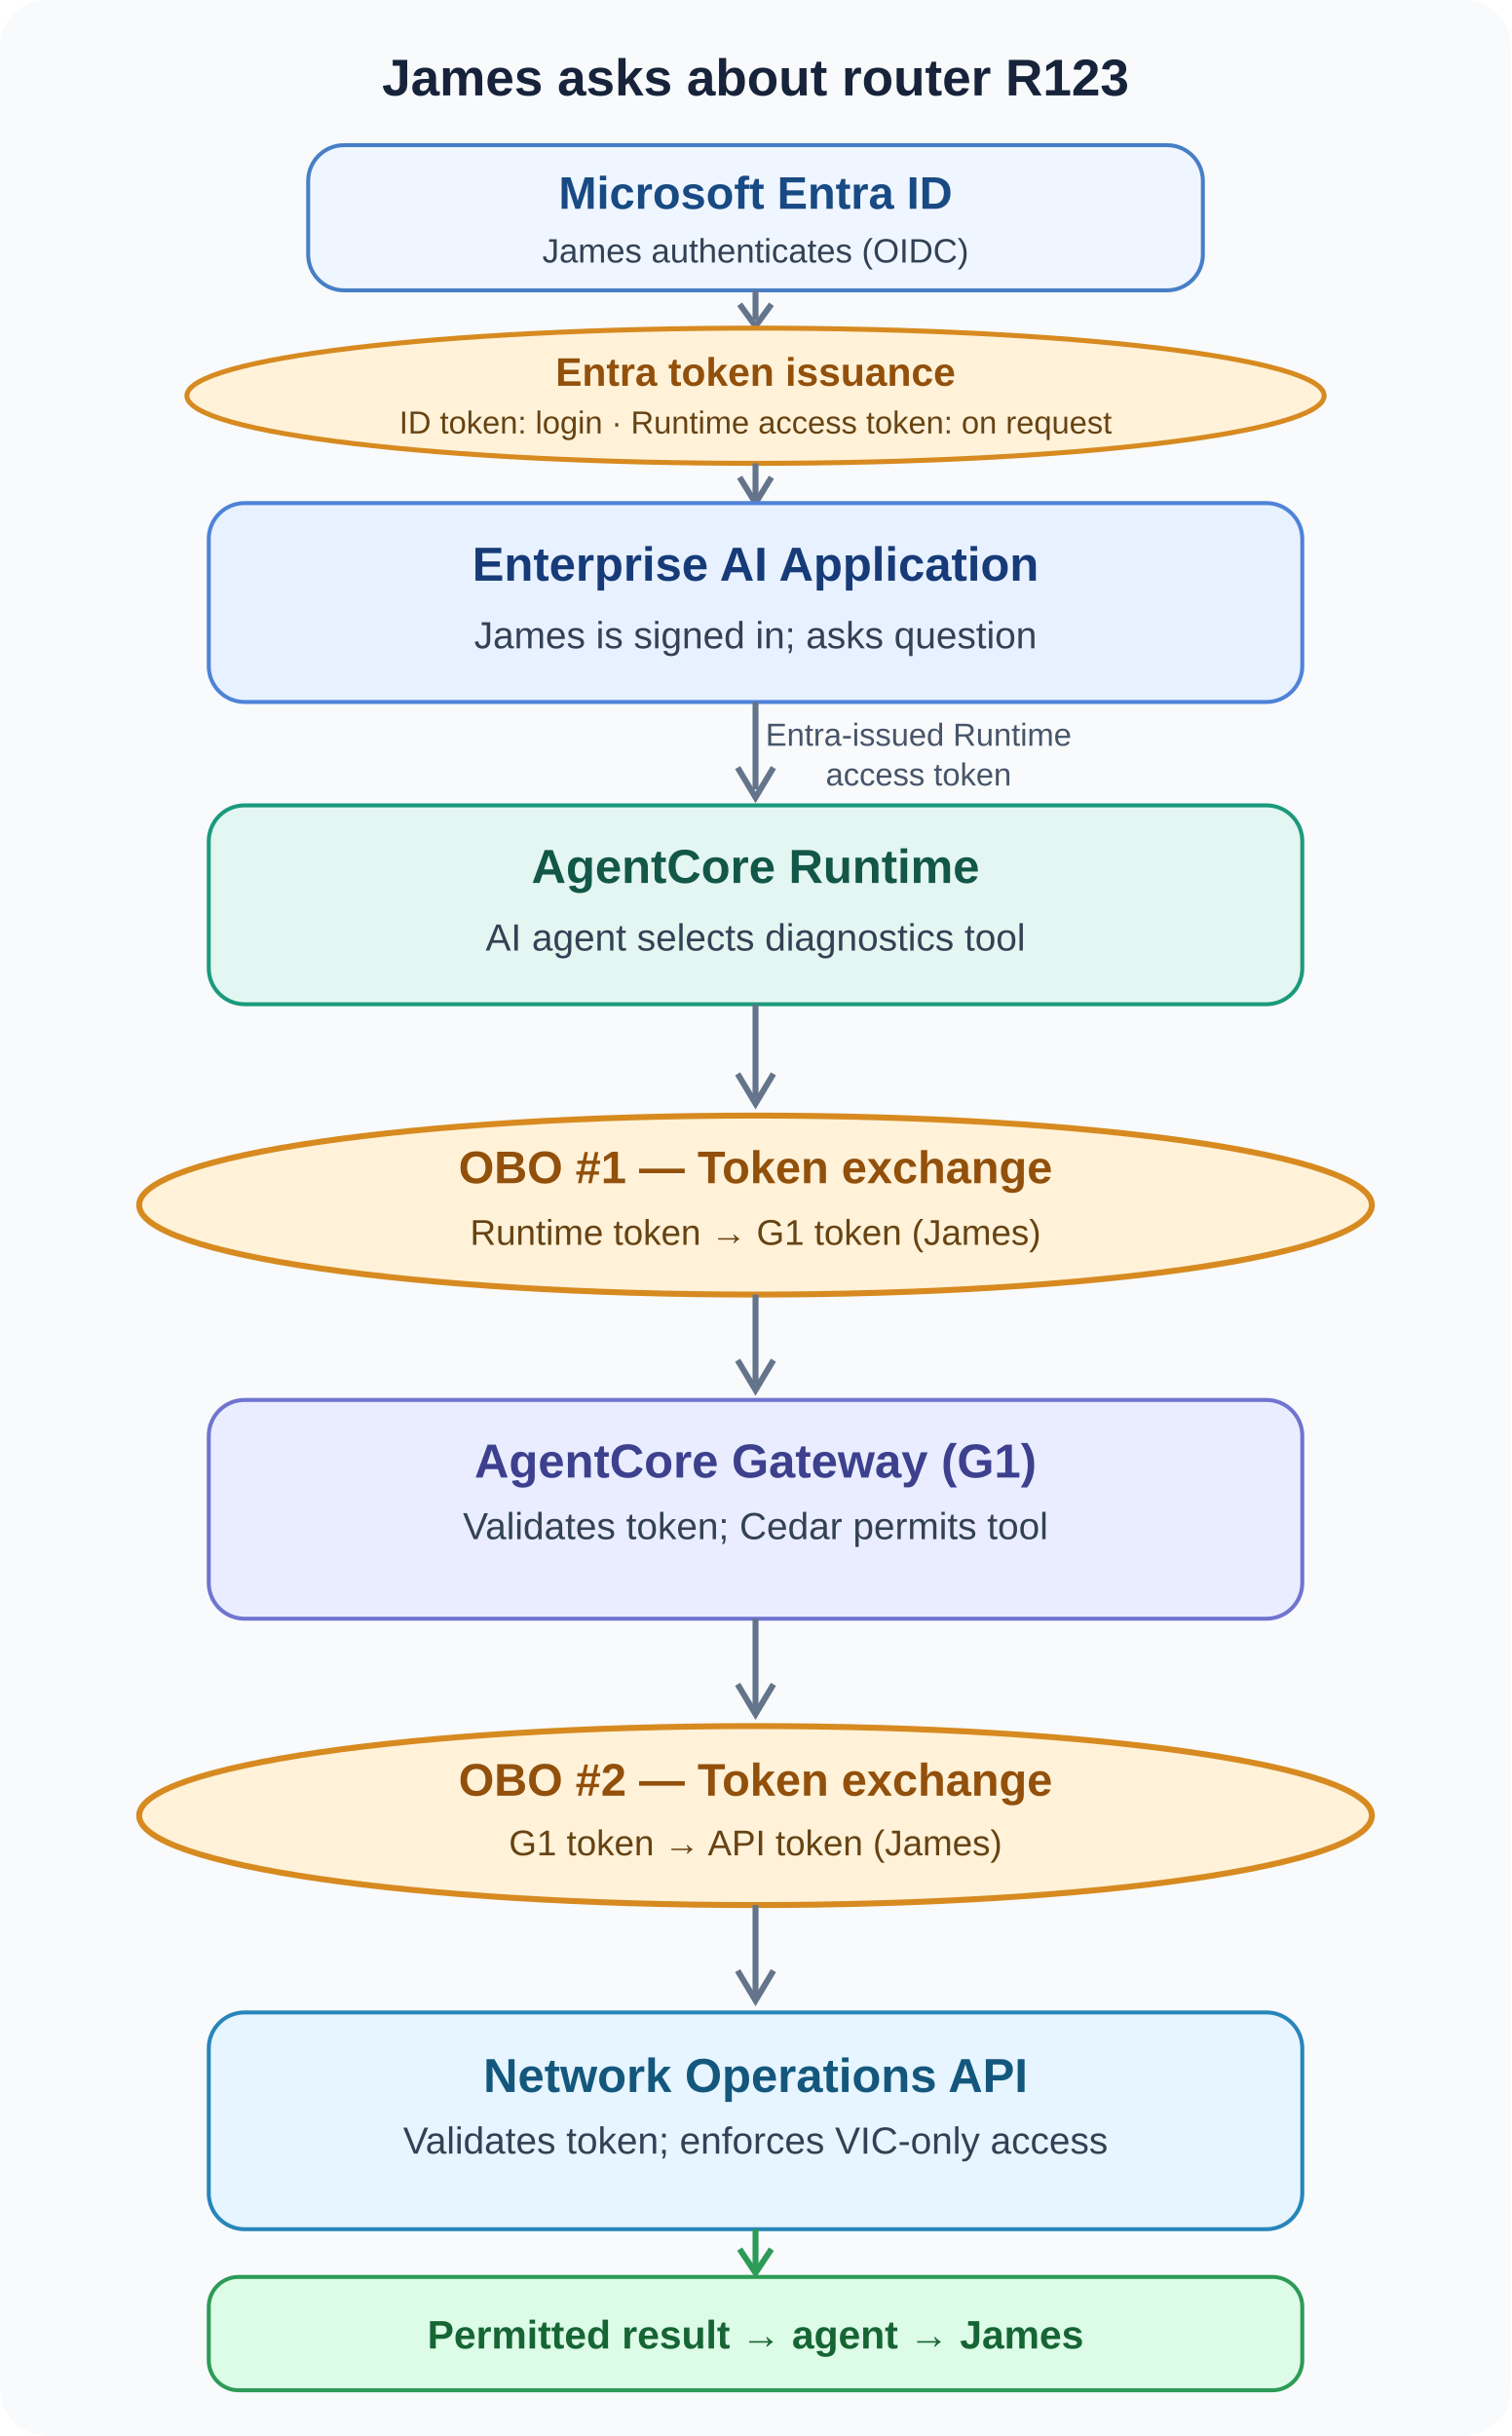
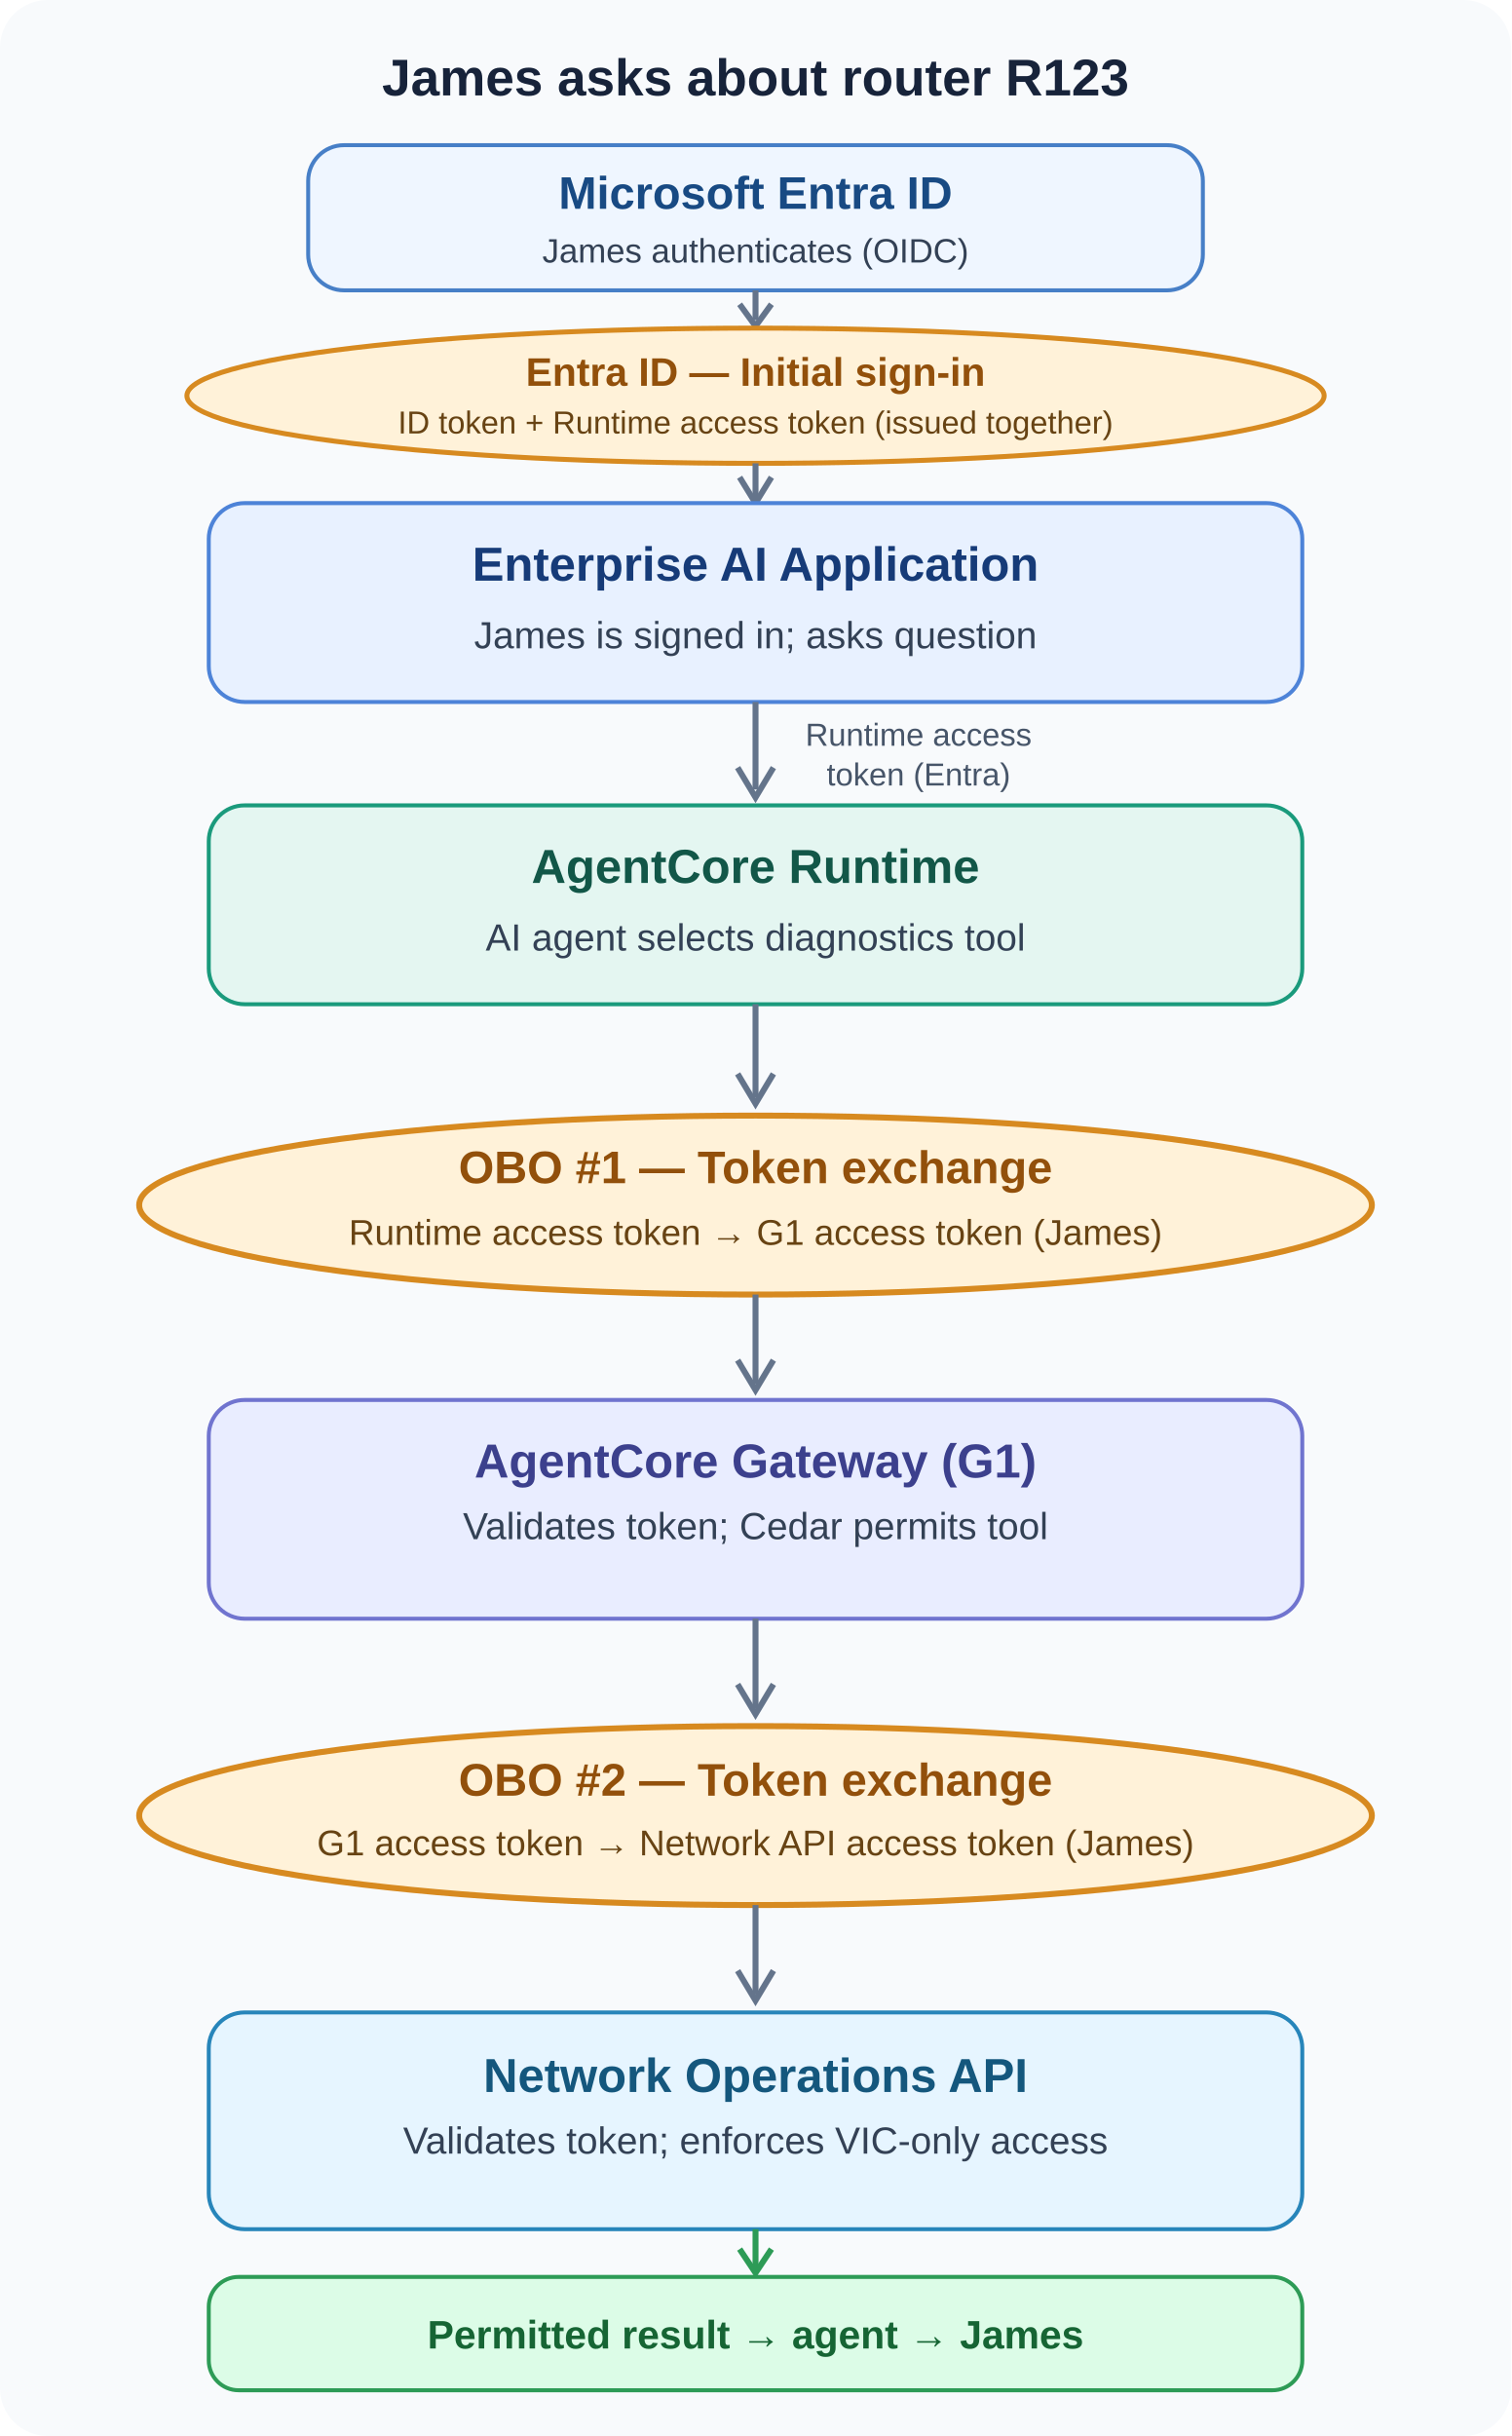
<svg xmlns="http://www.w3.org/2000/svg" width="760" height="1225" viewBox="0 0 760 1225" role="img" aria-labelledby="title desc">
  <rect width="760" height="1225" rx="24" fill="#f8fafc" />
  <text x="380" y="48" text-anchor="middle" font-family="Arial,sans-serif" font-size="26" font-weight="700" fill="#17233a">James asks about router R123</text>
  <g font-family="Arial,sans-serif" text-anchor="middle">
    <rect x="155" y="73" width="450" height="73" rx="18" fill="#eff6ff" stroke="#477fc7" stroke-width="2" />
    <text x="380" y="105" font-size="23" font-weight="700" fill="#184a83">Microsoft Entra ID</text>
    <text x="380" y="132" font-size="17" fill="#334155">James authenticates (OIDC)</text>
    <path d="M380 146 V161" stroke="#64748b" stroke-width="3" />
    <path d="M372 153 L380 164 L388 153" fill="none" stroke="#64748b" stroke-width="3" />
    <ellipse cx="380" cy="199" rx="286" ry="34" fill="#fff2d9" stroke="#d78a20" stroke-width="2.5" />
-     <text x="380" y="194" font-size="20" font-weight="700" fill="#92500b">Entra token issuance</text>
-     <text x="380" y="218" font-size="16" fill="#674313">ID token: login · Runtime access token: on request</text>
+     <text x="380" y="194" font-size="20" font-weight="700" fill="#92500b">Entra ID — Initial sign-in</text>
+     <text x="380" y="218" font-size="16" fill="#674313">ID token + Runtime access token (issued together)</text>
    <path d="M380 233 V251" stroke="#64748b" stroke-width="3" />
    <path d="M372 240 L380 253 L388 240" fill="none" stroke="#64748b" stroke-width="3" />
  </g>
  <g font-family="Arial,sans-serif" text-anchor="middle" transform="translate(0 175)">
    <rect x="105" y="78" width="550" height="100" rx="18" fill="#e8f1ff" stroke="#4d83d8" stroke-width="2" />
    <text x="380" y="117" font-size="24" font-weight="700" fill="#163b78">Enterprise AI Application</text>
    <text x="380" y="151" font-size="19" fill="#334155">James is signed in; asks question</text>
    <path d="M380 178 V222" stroke="#64748b" stroke-width="3" fill="none" />
    <path d="M371 211 L380 226 L389 211" fill="none" stroke="#64748b" stroke-width="3" />
-     <text x="462" y="200" font-size="16" fill="#475569">Entra-issued Runtime</text>
-     <text x="462" y="220" font-size="16" fill="#475569">access token</text>
+     <text x="462" y="200" font-size="16" fill="#475569">Runtime access</text>
+     <text x="462" y="220" font-size="16" fill="#475569">token (Entra)</text>
    <rect x="105" y="230" width="550" height="100" rx="18" fill="#e4f6f1" stroke="#1a9a7c" stroke-width="2" />
    <text x="380" y="269" font-size="24" font-weight="700" fill="#125748">AgentCore Runtime</text>
    <text x="380" y="303" font-size="19" fill="#334155">AI agent selects diagnostics tool</text>
    <path d="M380 330 V377" stroke="#64748b" stroke-width="3" fill="none" />
    <path d="M371 365 L380 380 L389 365" fill="none" stroke="#64748b" stroke-width="3" />
    <ellipse cx="380" cy="431" rx="310" ry="45" fill="#fff2d9" stroke="#d78a20" stroke-width="3" />
    <text x="380" y="420" font-size="23" font-weight="700" fill="#92500b">OBO #1 — Token exchange</text>
-     <text x="380" y="451" font-size="18" fill="#674313">Runtime token → G1 token (James)</text>
+     <text x="380" y="451" font-size="18" fill="#674313">Runtime access token → G1 access token (James)</text>
    <path d="M380 476 V521" stroke="#64748b" stroke-width="3" fill="none" />
    <path d="M371 509 L380 524 L389 509" fill="none" stroke="#64748b" stroke-width="3" />
    <rect x="105" y="529" width="550" height="110" rx="18" fill="#e9edff" stroke="#7074cf" stroke-width="2" />
    <text x="380" y="568" font-size="24" font-weight="700" fill="#3c408d">AgentCore Gateway (G1)</text>
    <text x="380" y="599" font-size="19" fill="#334155">Validates token; Cedar permits tool</text>
    <path d="M380 639 V684" stroke="#64748b" stroke-width="3" fill="none" />
    <path d="M371 672 L380 687 L389 672" fill="none" stroke="#64748b" stroke-width="3" />
    <ellipse cx="380" cy="738" rx="310" ry="45" fill="#fff2d9" stroke="#d78a20" stroke-width="3" />
    <text x="380" y="728" font-size="23" font-weight="700" fill="#92500b">OBO #2 — Token exchange</text>
-     <text x="380" y="758" font-size="18" fill="#674313">G1 token → API token (James)</text>
+     <text x="380" y="758" font-size="18" fill="#674313">G1 access token → Network API access token (James)</text>
    <path d="M380 783 V828" stroke="#64748b" stroke-width="3" fill="none" />
    <path d="M371 816 L380 831 L389 816" fill="none" stroke="#64748b" stroke-width="3" />
    <rect x="105" y="837" width="550" height="109" rx="18" fill="#e6f5ff" stroke="#2785ba" stroke-width="2" />
    <text x="380" y="877" font-size="24" font-weight="700" fill="#14577d">Network Operations API</text>
    <text x="380" y="908" font-size="19" fill="#334155">Validates token; enforces VIC-only access</text>
    <rect x="105" y="970" width="550" height="57" rx="15" fill="#dcfce7" stroke="#2d9b56" stroke-width="2" />
    <text x="380" y="1006" font-size="20" font-weight="700" fill="#166534">Permitted result → agent → James</text>
    <path d="M380 946 V966" stroke="#2d9b56" stroke-width="3" />
    <path d="M372 956 L380 968 L388 956" fill="none" stroke="#2d9b56" stroke-width="3" />
  </g>
</svg>
